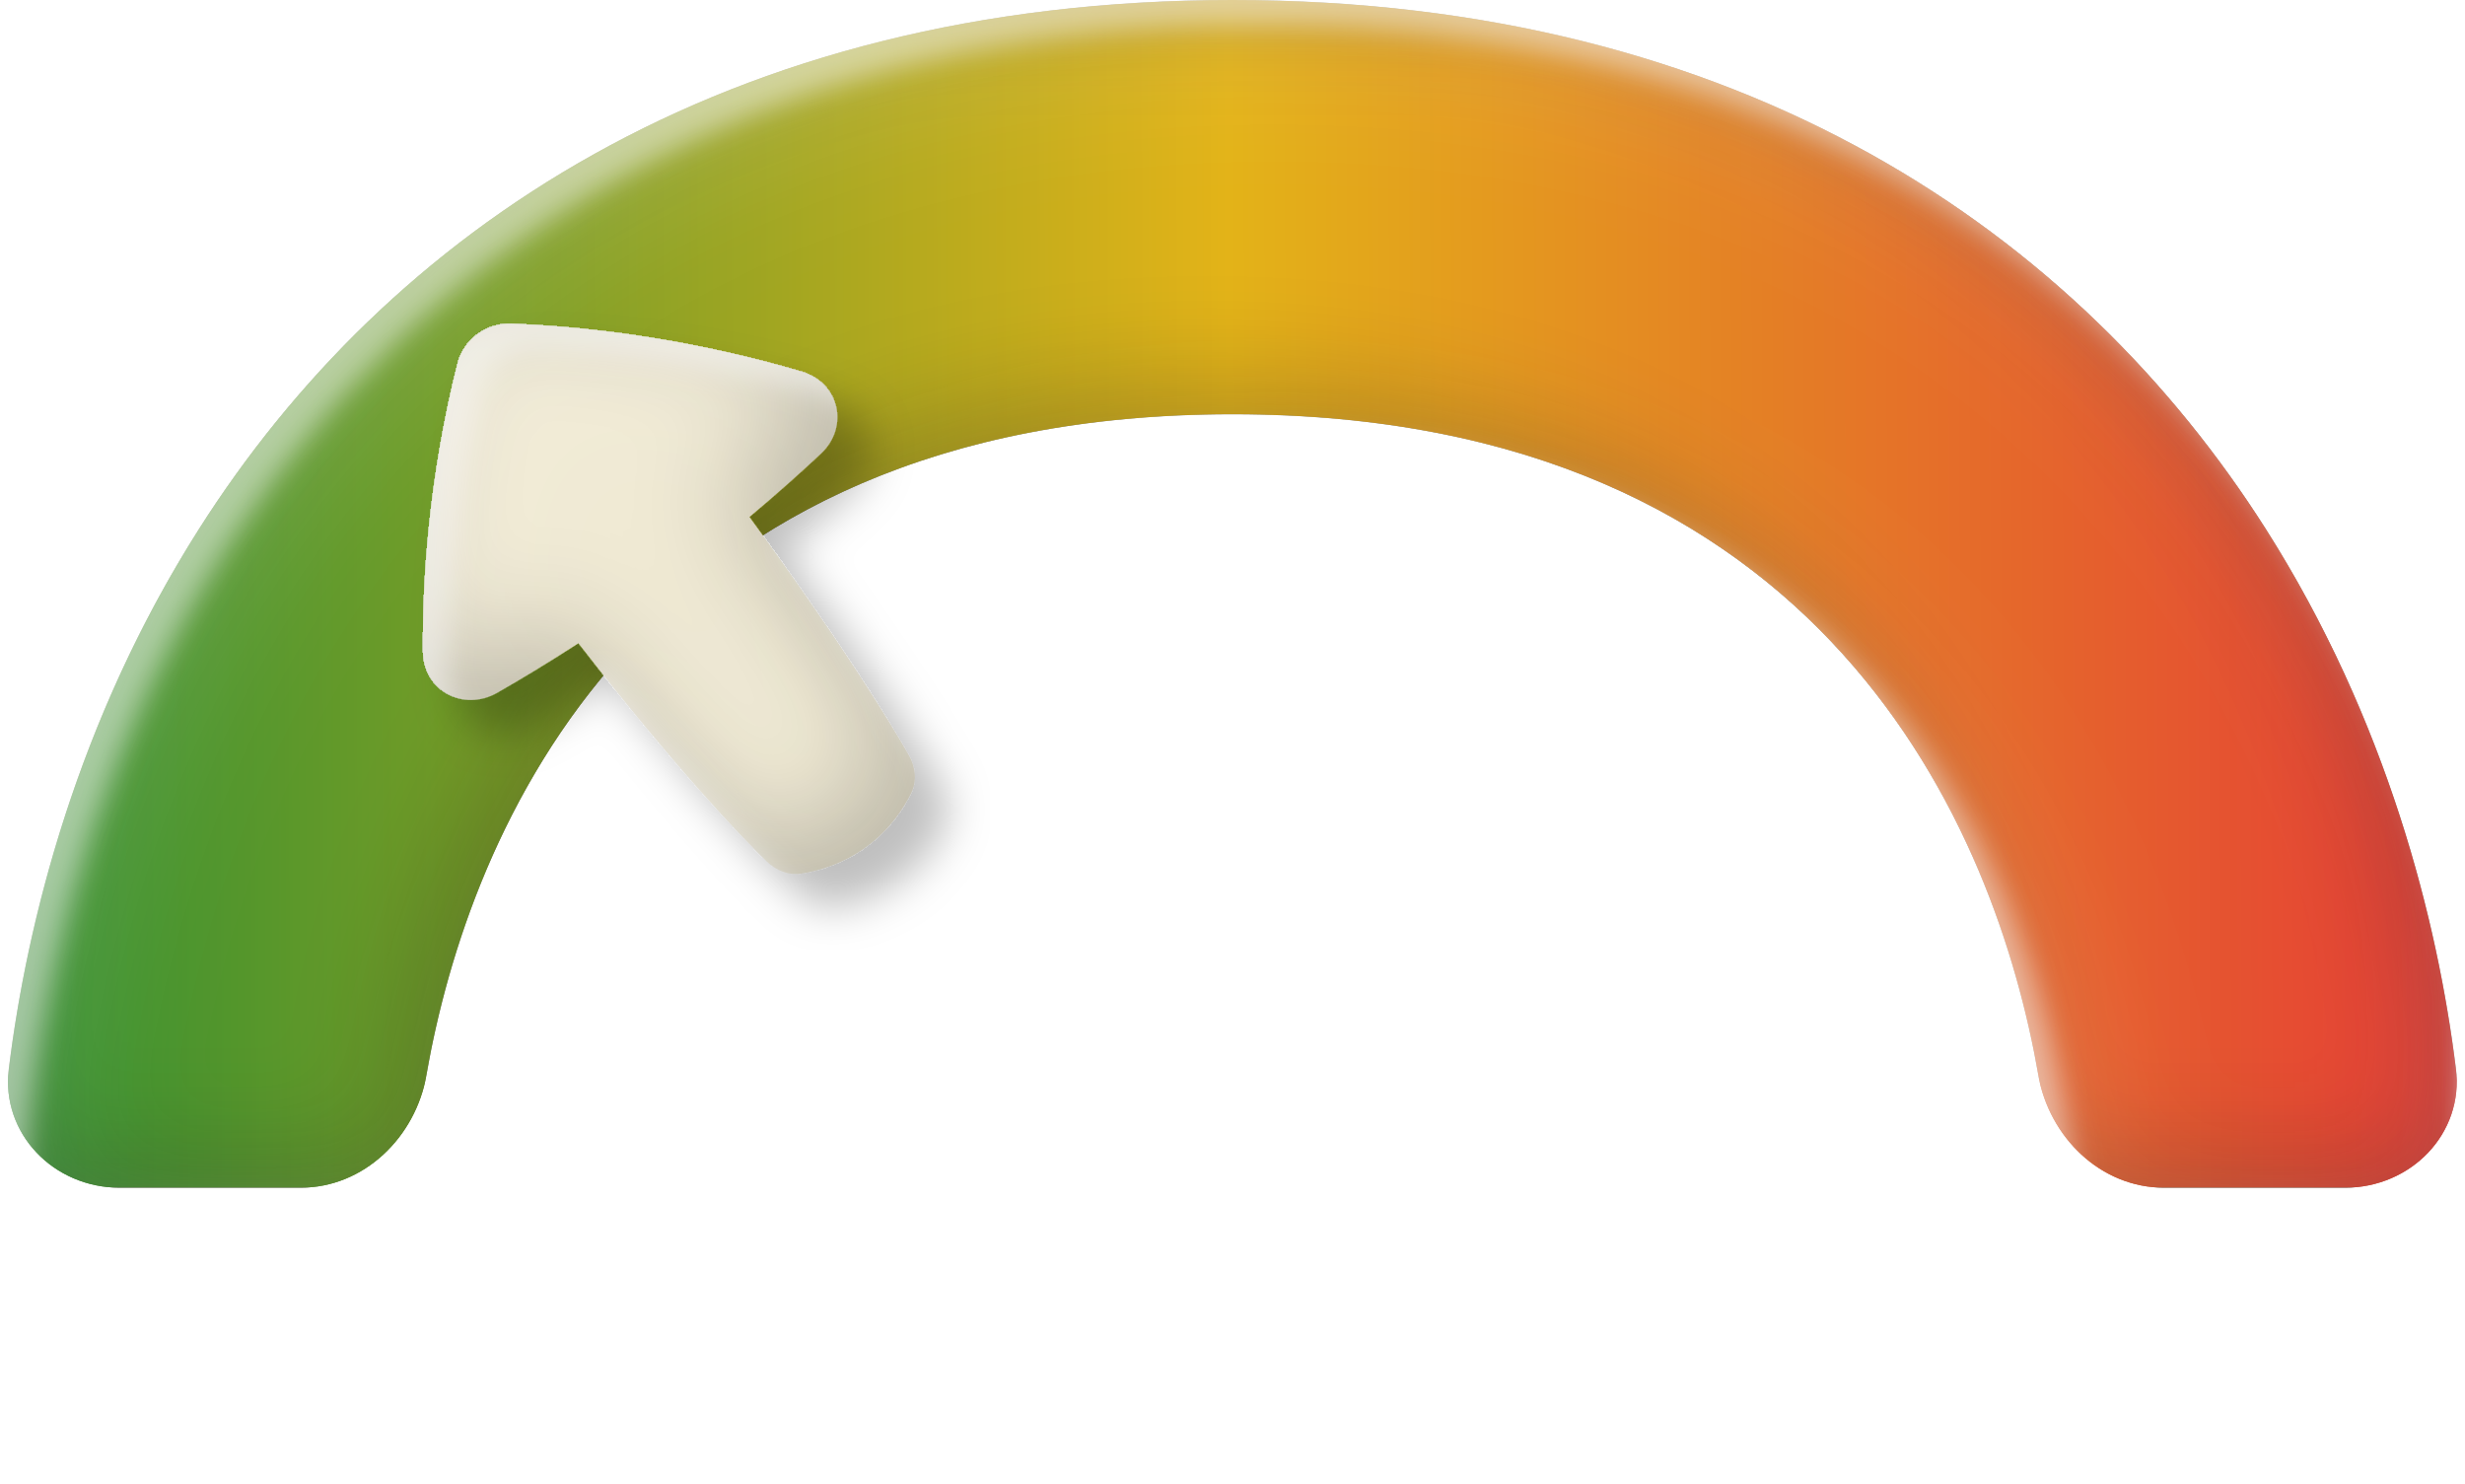
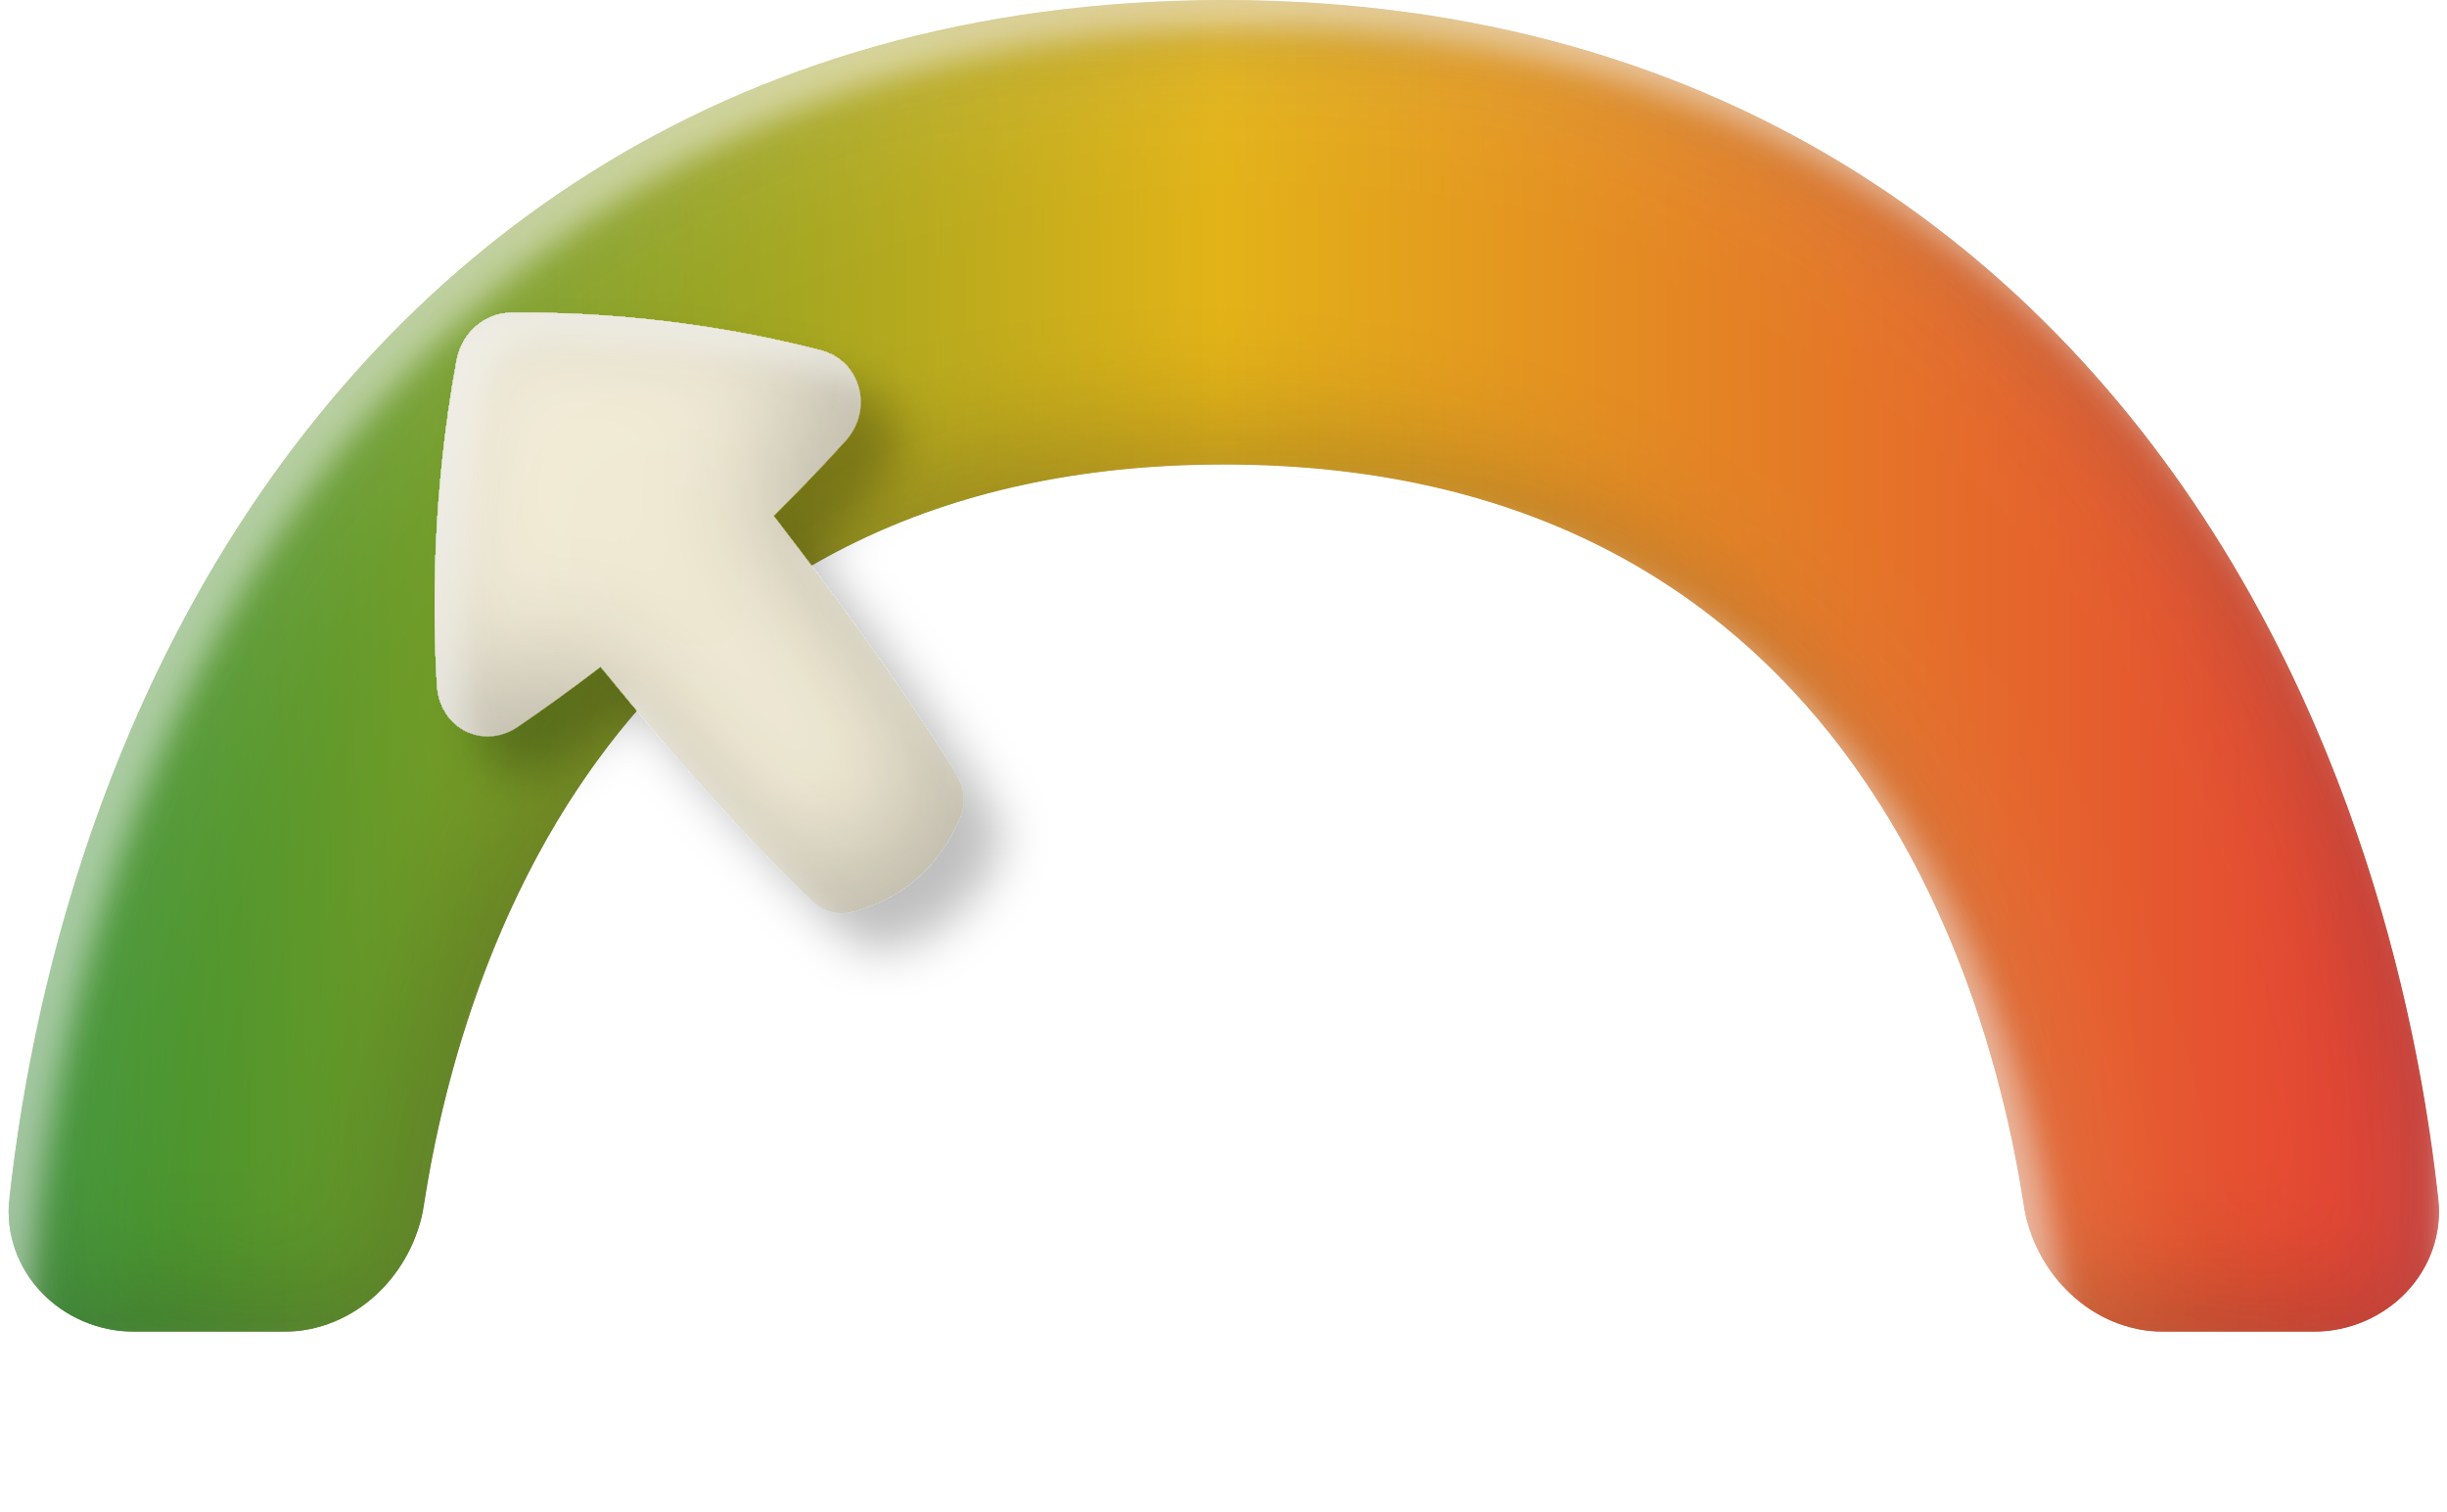
- <svg xmlns="http://www.w3.org/2000/svg" width="2863" height="1723" viewBox="0 0 2863 1723" fill="none">
-   <mask id="mask0_33_10" style="mask-type:alpha" maskUnits="userSpaceOnUse" x="9" y="0" width="2845" height="1380">
-     <path d="M10.201 1241.03C0.849 1316.74 62.596 1379.39 138.878 1379.39H349.18C422.812 1379.39 482.818 1320.7 495.436 1248.15C544.263 967.427 741.017 481.184 1431.34 481.184C2121.67 481.184 2318.42 967.427 2367.25 1248.15C2379.87 1320.7 2439.88 1379.39 2513.51 1379.39H2723.81C2800.09 1379.39 2861.84 1316.74 2852.49 1241.03C2831.49 1071.03 2773.27 836.92 2631.43 613.852C2413.91 271.784 2024.88 0 1431.34 0C837.807 0 448.777 271.784 231.262 613.852C89.416 836.92 31.201 1071.03 10.201 1241.03Z" fill="#F0EAD4" />
-     <path d="M10.201 1241.03C0.849 1316.74 62.596 1379.39 138.878 1379.39H349.18C422.812 1379.39 482.818 1320.7 495.436 1248.15C544.263 967.427 741.017 481.184 1431.34 481.184C2121.67 481.184 2318.42 967.427 2367.25 1248.15C2379.87 1320.7 2439.88 1379.39 2513.51 1379.39H2723.81C2800.09 1379.39 2861.84 1316.74 2852.49 1241.03C2831.49 1071.03 2773.27 836.92 2631.43 613.852C2413.91 271.784 2024.88 0 1431.34 0C837.807 0 448.777 271.784 231.262 613.852C89.416 836.92 31.201 1071.03 10.201 1241.03Z" fill="url(#paint0_linear_33_10)" />
+ <svg xmlns="http://www.w3.org/2000/svg" width="2526" height="1561" viewBox="0 0 2526 1561" fill="none">
+   <mask id="mask0_65_34" style="mask-type:alpha" maskUnits="userSpaceOnUse" x="8" y="-1" width="2510" height="1376">
+     <path d="M9.669 1236.77C1.381 1312.49 63.058 1374.94 139.227 1374.94H292.63C366.453 1374.94 426.566 1316.03 437.86 1243.07C481.206 963.091 655.102 479.629 1263.32 479.629C1871.54 479.629 2045.44 963.091 2088.78 1243.07C2100.08 1316.03 2160.19 1374.94 2234.01 1374.94H2387.42C2463.58 1374.94 2525.26 1312.49 2516.97 1236.77C2498.43 1067.34 2447.06 834.108 2321.99 611.868C2130.11 270.905 1786.92 -0 1263.32 -0C739.725 -0 396.537 270.905 204.654 611.868C79.584 834.108 28.218 1067.34 9.669 1236.77Z" fill="#F0EAD4" />
+     <path d="M9.669 1236.77C1.381 1312.49 63.058 1374.94 139.227 1374.94H292.63C366.453 1374.94 426.566 1316.03 437.86 1243.07C481.206 963.091 655.102 479.629 1263.32 479.629C1871.54 479.629 2045.44 963.091 2088.78 1243.07C2100.08 1316.03 2160.19 1374.94 2234.01 1374.94H2387.42C2463.58 1374.94 2525.26 1312.49 2516.97 1236.77C2498.43 1067.34 2447.06 834.108 2321.99 611.868C2130.11 270.905 1786.92 -0 1263.32 -0C739.725 -0 396.537 270.905 204.654 611.868C79.584 834.108 28.218 1067.34 9.669 1236.77Z" fill="url(#paint0_linear_65_34)" />
  </mask>
-   <g mask="url(#mask0_33_10)">
-     <path d="M240.424 1461.5C239.798 1583.91 270.789 1862.98 434.284 2120.09C608.832 2394.59 922.284 2622.45 1431.34 2622.45C1940.4 2622.45 2253.85 2394.59 2428.4 2120.09C2591.89 1862.99 2622.89 1583.93 2622.26 1461.51V1401.53C2622.89 1279.11 2591.89 1000.06 2428.4 742.95C2253.85 468.452 1940.4 240.592 1431.34 240.592C922.284 240.592 608.832 468.452 434.284 742.95C270.789 1000.07 239.798 1279.13 240.424 1401.55V1461.5Z" stroke="black" stroke-width="481.184" />
-     <g filter="url(#filter0_iii_33_10)">
-       <path d="M0.002 1379.39H481.31C488.004 1165.93 612.142 481.184 1431.35 481.184C2250.55 481.184 2374.69 1165.93 2381.38 1379.39H2862.69C2859.72 1218.49 2817.62 906.662 2631.43 613.852C2413.91 271.784 2024.88 0 1431.35 0C837.809 0 448.78 271.784 231.265 613.852C45.072 906.662 2.976 1218.49 0.002 1379.39Z" fill="#F0EAD4" />
-       <path d="M0.002 1379.39H481.31C488.004 1165.93 612.142 481.184 1431.35 481.184C2250.55 481.184 2374.69 1165.93 2381.38 1379.39H2862.69C2859.72 1218.49 2817.62 906.662 2631.43 613.852C2413.91 271.784 2024.88 0 1431.35 0C837.809 0 448.78 271.784 231.265 613.852C45.072 906.662 2.976 1218.49 0.002 1379.39Z" fill="url(#paint1_linear_33_10)" />
+   <g mask="url(#mask0_65_34)">
+     <g filter="url(#filter0_diii_65_34)">
+       <path d="M0.646 1374.94H425.237C431.142 1162.16 540.652 479.629 1263.32 479.629C1986 479.629 2095.51 1162.16 2101.41 1374.94H2526C2523.38 1214.55 2486.24 903.732 2321.99 611.868C2130.11 270.905 1786.92 -0 1263.32 -0C739.728 -0 396.54 270.905 204.657 611.868C40.404 903.732 3.269 1214.55 0.646 1374.94Z" fill="#F0EAD4" />
+       <path d="M0.646 1374.94H425.237C431.142 1162.16 540.652 479.629 1263.32 479.629C1986 479.629 2095.51 1162.16 2101.41 1374.94H2526C2523.38 1214.55 2486.24 903.732 2321.99 611.868C2130.11 270.905 1786.92 -0 1263.32 -0C739.728 -0 396.54 270.905 204.657 611.868C40.404 903.732 3.269 1214.55 0.646 1374.94Z" fill="url(#paint1_linear_65_34)" />
    </g>
  </g>
-   <g filter="url(#filter1_diii_33_10)">
-     <path d="M531.352 422.534C538.513 394.114 564.796 374.689 594.468 375.889C736.586 381.636 855.708 409.291 931.195 431.722C974.924 444.713 986.595 495.863 953.589 526.829C931.102 547.926 903.187 573.039 870.46 600.428C979.653 749.91 1033.94 839.243 1055.53 877.061C1063.31 890.687 1065.28 906.785 1058.42 920.83C1049.92 938.214 1034.25 962.642 1007.1 982.879C979.348 1003.58 950.301 1011.53 930.768 1014.56C915.755 1016.89 901.239 1010.99 890.405 1000.41C859.542 970.292 786.657 894.43 671.773 747.1C636.204 770.157 604.17 789.352 577.501 804.591C538.109 827.099 491.638 801.706 491.253 756.7C490.588 679.013 497.072 558.578 531.352 422.534Z" fill="#F0EAD4" />
+   <g filter="url(#filter1_diii_65_34)">
+     <path d="M471.305 372.414C476.544 343.767 500.191 323.12 528.089 322.835C661.712 321.468 774.902 343.055 846.886 361.618C888.585 372.369 902.195 422.702 872.842 455.172C852.845 477.294 827.963 503.684 798.686 532.579C908.9 675.93 964.477 762.146 986.701 798.714C994.709 811.889 997.387 827.816 991.681 842.139C984.618 859.866 971.183 884.964 946.773 906.461C921.811 928.448 894.975 937.816 876.81 941.807C862.846 944.874 848.921 939.72 838.208 929.736C807.687 901.292 735.365 829.413 619.924 688.489C587.755 713.214 558.703 733.918 534.477 750.417C498.693 774.787 453.776 751.828 451.073 707.047C446.407 629.75 446.225 509.544 471.305 372.414Z" fill="#F0EAD4" />
  </g>
  <defs>
-     <filter id="filter0_iii_33_10" x="-28.965" y="-28.966" width="2939.93" height="1456.64" filterUnits="userSpaceOnUse" color-interpolation-filters="sRGB">
-       <feFlood flood-opacity="0" result="BackgroundImageFix" />
-       <feBlend mode="normal" in="SourceGraphic" in2="BackgroundImageFix" result="shape" />
-       <feColorMatrix in="SourceAlpha" type="matrix" values="0 0 0 0 0 0 0 0 0 0 0 0 0 0 0 0 0 0 127 0" result="hardAlpha" />
-       <feOffset dx="-28.966" dy="-28.966" />
-       <feGaussianBlur stdDeviation="63.726" />
-       <feComposite in2="hardAlpha" operator="arithmetic" k2="-1" k3="1" />
-       <feColorMatrix type="matrix" values="0 0 0 0 0 0 0 0 0 0 0 0 0 0 0 0 0 0 0.24 0" />
-       <feBlend mode="normal" in2="shape" result="effect1_innerShadow_33_10" />
-       <feColorMatrix in="SourceAlpha" type="matrix" values="0 0 0 0 0 0 0 0 0 0 0 0 0 0 0 0 0 0 127 0" result="hardAlpha" />
-       <feOffset dx="28.966" dy="28.966" />
-       <feGaussianBlur stdDeviation="15.931" />
-       <feComposite in2="hardAlpha" operator="arithmetic" k2="-1" k3="1" />
-       <feColorMatrix type="matrix" values="0 0 0 0 1 0 0 0 0 1 0 0 0 0 1 0 0 0 0.5 0" />
-       <feBlend mode="normal" in2="effect1_innerShadow_33_10" result="effect2_innerShadow_33_10" />
-       <feColorMatrix in="SourceAlpha" type="matrix" values="0 0 0 0 0 0 0 0 0 0 0 0 0 0 0 0 0 0 127 0" result="hardAlpha" />
-       <feOffset dx="48.277" dy="48.277" />
-       <feGaussianBlur stdDeviation="82.072" />
-       <feComposite in2="hardAlpha" operator="arithmetic" k2="-1" k3="1" />
-       <feColorMatrix type="matrix" values="0 0 0 0 1 0 0 0 0 1 0 0 0 0 1 0 0 0 0.15 0" />
-       <feBlend mode="normal" in2="effect2_innerShadow_33_10" result="effect3_innerShadow_33_10" />
-     </filter>
-     <filter id="filter1_diii_33_10" x="462.242" y="346.87" width="687.272" height="755.096" filterUnits="userSpaceOnUse" color-interpolation-filters="sRGB">
+     <filter id="filter0_diii_65_34" x="-28.321" y="-28.967" width="2641.22" height="1490.8" filterUnits="userSpaceOnUse" color-interpolation-filters="sRGB">
      <feFlood flood-opacity="0" result="BackgroundImageFix" />
      <feColorMatrix in="SourceAlpha" type="matrix" values="0 0 0 0 0 0 0 0 0 0 0 0 0 0 0 0 0 0 127 0" result="hardAlpha" />
      <feOffset dx="38.622" dy="38.622" />
      <feGaussianBlur stdDeviation="24.139" />
      <feComposite in2="hardAlpha" operator="out" />
      <feColorMatrix type="matrix" values="0 0 0 0 0 0 0 0 0 0 0 0 0 0 0 0 0 0 0.25 0" />
-       <feBlend mode="normal" in2="BackgroundImageFix" result="effect1_dropShadow_33_10" />
-       <feBlend mode="normal" in="SourceGraphic" in2="effect1_dropShadow_33_10" result="shape" />
+       <feBlend mode="normal" in2="BackgroundImageFix" result="effect1_dropShadow_65_34" />
+       <feBlend mode="normal" in="SourceGraphic" in2="effect1_dropShadow_65_34" result="shape" />
      <feColorMatrix in="SourceAlpha" type="matrix" values="0 0 0 0 0 0 0 0 0 0 0 0 0 0 0 0 0 0 127 0" result="hardAlpha" />
      <feOffset dx="-28.966" dy="-28.966" />
      <feGaussianBlur stdDeviation="63.726" />
      <feComposite in2="hardAlpha" operator="arithmetic" k2="-1" k3="1" />
      <feColorMatrix type="matrix" values="0 0 0 0 0 0 0 0 0 0 0 0 0 0 0 0 0 0 0.24 0" />
-       <feBlend mode="normal" in2="shape" result="effect2_innerShadow_33_10" />
+       <feBlend mode="normal" in2="shape" result="effect2_innerShadow_65_34" />
      <feColorMatrix in="SourceAlpha" type="matrix" values="0 0 0 0 0 0 0 0 0 0 0 0 0 0 0 0 0 0 127 0" result="hardAlpha" />
      <feOffset dx="28.966" dy="28.966" />
      <feGaussianBlur stdDeviation="15.931" />
      <feComposite in2="hardAlpha" operator="arithmetic" k2="-1" k3="1" />
      <feColorMatrix type="matrix" values="0 0 0 0 1 0 0 0 0 1 0 0 0 0 1 0 0 0 0.5 0" />
-       <feBlend mode="normal" in2="effect2_innerShadow_33_10" result="effect3_innerShadow_33_10" />
+       <feBlend mode="normal" in2="effect2_innerShadow_65_34" result="effect3_innerShadow_65_34" />
      <feColorMatrix in="SourceAlpha" type="matrix" values="0 0 0 0 0 0 0 0 0 0 0 0 0 0 0 0 0 0 127 0" result="hardAlpha" />
      <feOffset dx="48.277" dy="48.277" />
      <feGaussianBlur stdDeviation="82.072" />
      <feComposite in2="hardAlpha" operator="arithmetic" k2="-1" k3="1" />
      <feColorMatrix type="matrix" values="0 0 0 0 1 0 0 0 0 1 0 0 0 0 1 0 0 0 0.15 0" />
-       <feBlend mode="normal" in2="effect3_innerShadow_33_10" result="effect4_innerShadow_33_10" />
+       <feBlend mode="normal" in2="effect3_innerShadow_65_34" result="effect4_innerShadow_65_34" />
    </filter>
-     <linearGradient id="paint0_linear_33_10" x1="2862.86" y1="1415.48" x2="-0.179" y2="1427.51" gradientUnits="userSpaceOnUse">
+     <filter id="filter1_diii_65_34" x="419.678" y="293.807" width="661.949" height="735.781" filterUnits="userSpaceOnUse" color-interpolation-filters="sRGB">
+       <feFlood flood-opacity="0" result="BackgroundImageFix" />
+       <feColorMatrix in="SourceAlpha" type="matrix" values="0 0 0 0 0 0 0 0 0 0 0 0 0 0 0 0 0 0 127 0" result="hardAlpha" />
+       <feOffset dx="38.622" dy="38.622" />
+       <feGaussianBlur stdDeviation="24.139" />
+       <feComposite in2="hardAlpha" operator="out" />
+       <feColorMatrix type="matrix" values="0 0 0 0 0 0 0 0 0 0 0 0 0 0 0 0 0 0 0.25 0" />
+       <feBlend mode="normal" in2="BackgroundImageFix" result="effect1_dropShadow_65_34" />
+       <feBlend mode="normal" in="SourceGraphic" in2="effect1_dropShadow_65_34" result="shape" />
+       <feColorMatrix in="SourceAlpha" type="matrix" values="0 0 0 0 0 0 0 0 0 0 0 0 0 0 0 0 0 0 127 0" result="hardAlpha" />
+       <feOffset dx="-28.966" dy="-28.966" />
+       <feGaussianBlur stdDeviation="63.726" />
+       <feComposite in2="hardAlpha" operator="arithmetic" k2="-1" k3="1" />
+       <feColorMatrix type="matrix" values="0 0 0 0 0 0 0 0 0 0 0 0 0 0 0 0 0 0 0.24 0" />
+       <feBlend mode="normal" in2="shape" result="effect2_innerShadow_65_34" />
+       <feColorMatrix in="SourceAlpha" type="matrix" values="0 0 0 0 0 0 0 0 0 0 0 0 0 0 0 0 0 0 127 0" result="hardAlpha" />
+       <feOffset dx="28.966" dy="28.966" />
+       <feGaussianBlur stdDeviation="15.931" />
+       <feComposite in2="hardAlpha" operator="arithmetic" k2="-1" k3="1" />
+       <feColorMatrix type="matrix" values="0 0 0 0 1 0 0 0 0 1 0 0 0 0 1 0 0 0 0.5 0" />
+       <feBlend mode="normal" in2="effect2_innerShadow_65_34" result="effect3_innerShadow_65_34" />
+       <feColorMatrix in="SourceAlpha" type="matrix" values="0 0 0 0 0 0 0 0 0 0 0 0 0 0 0 0 0 0 127 0" result="hardAlpha" />
+       <feOffset dx="48.277" dy="48.277" />
+       <feGaussianBlur stdDeviation="82.072" />
+       <feComposite in2="hardAlpha" operator="arithmetic" k2="-1" k3="1" />
+       <feColorMatrix type="matrix" values="0 0 0 0 1 0 0 0 0 1 0 0 0 0 1 0 0 0 0.15 0" />
+       <feBlend mode="normal" in2="effect3_innerShadow_65_34" result="effect4_innerShadow_65_34" />
+     </filter>
+     <linearGradient id="paint0_linear_65_34" x1="2526.16" y1="1410.91" x2="0.476" y2="1420.3" gradientUnits="userSpaceOnUse">
      <stop stop-color="#E63C36" />
      <stop offset="0.5" stop-color="#E3B318" />
      <stop offset="1" stop-color="#318F30" />
    </linearGradient>
-     <linearGradient id="paint1_linear_33_10" x1="2862.87" y1="1415.48" x2="-0.176" y2="1427.51" gradientUnits="userSpaceOnUse">
+     <linearGradient id="paint1_linear_65_34" x1="2526.16" y1="1410.91" x2="0.479" y2="1420.3" gradientUnits="userSpaceOnUse">
      <stop stop-color="#E63C36" />
      <stop offset="0.5" stop-color="#E3B318" />
      <stop offset="1" stop-color="#318F30" />
    </linearGradient>
  </defs>
</svg>
